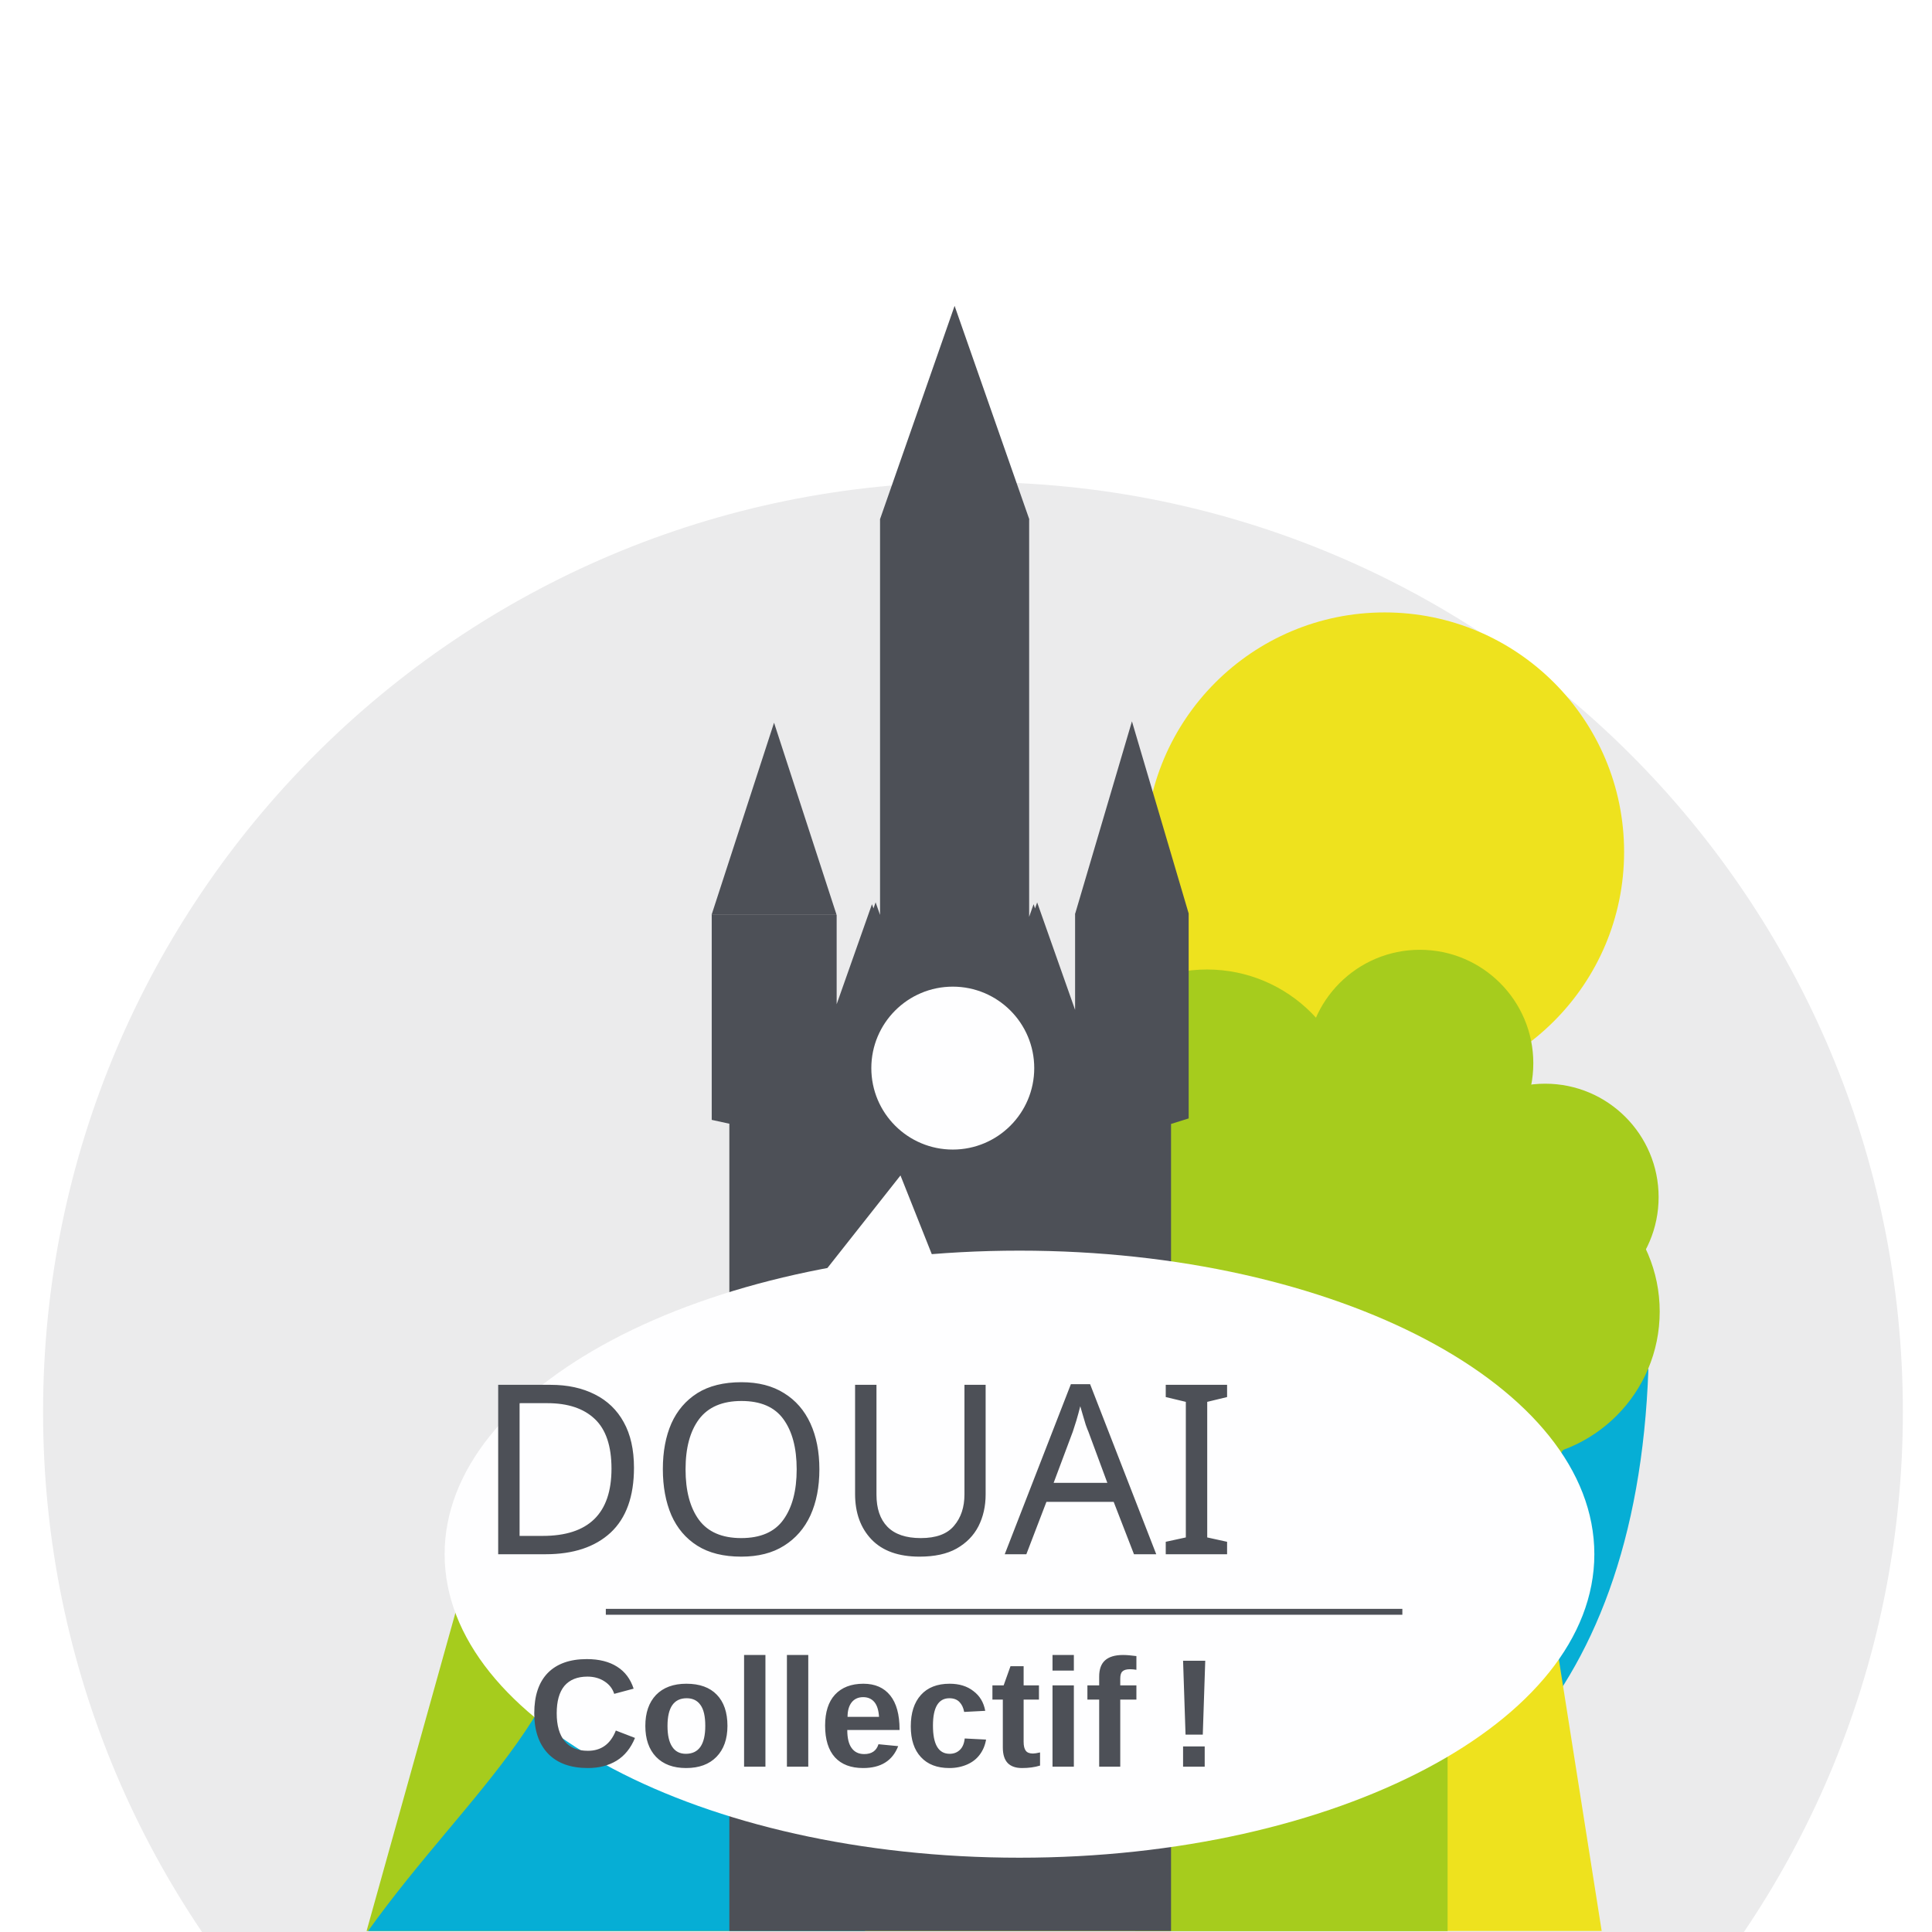
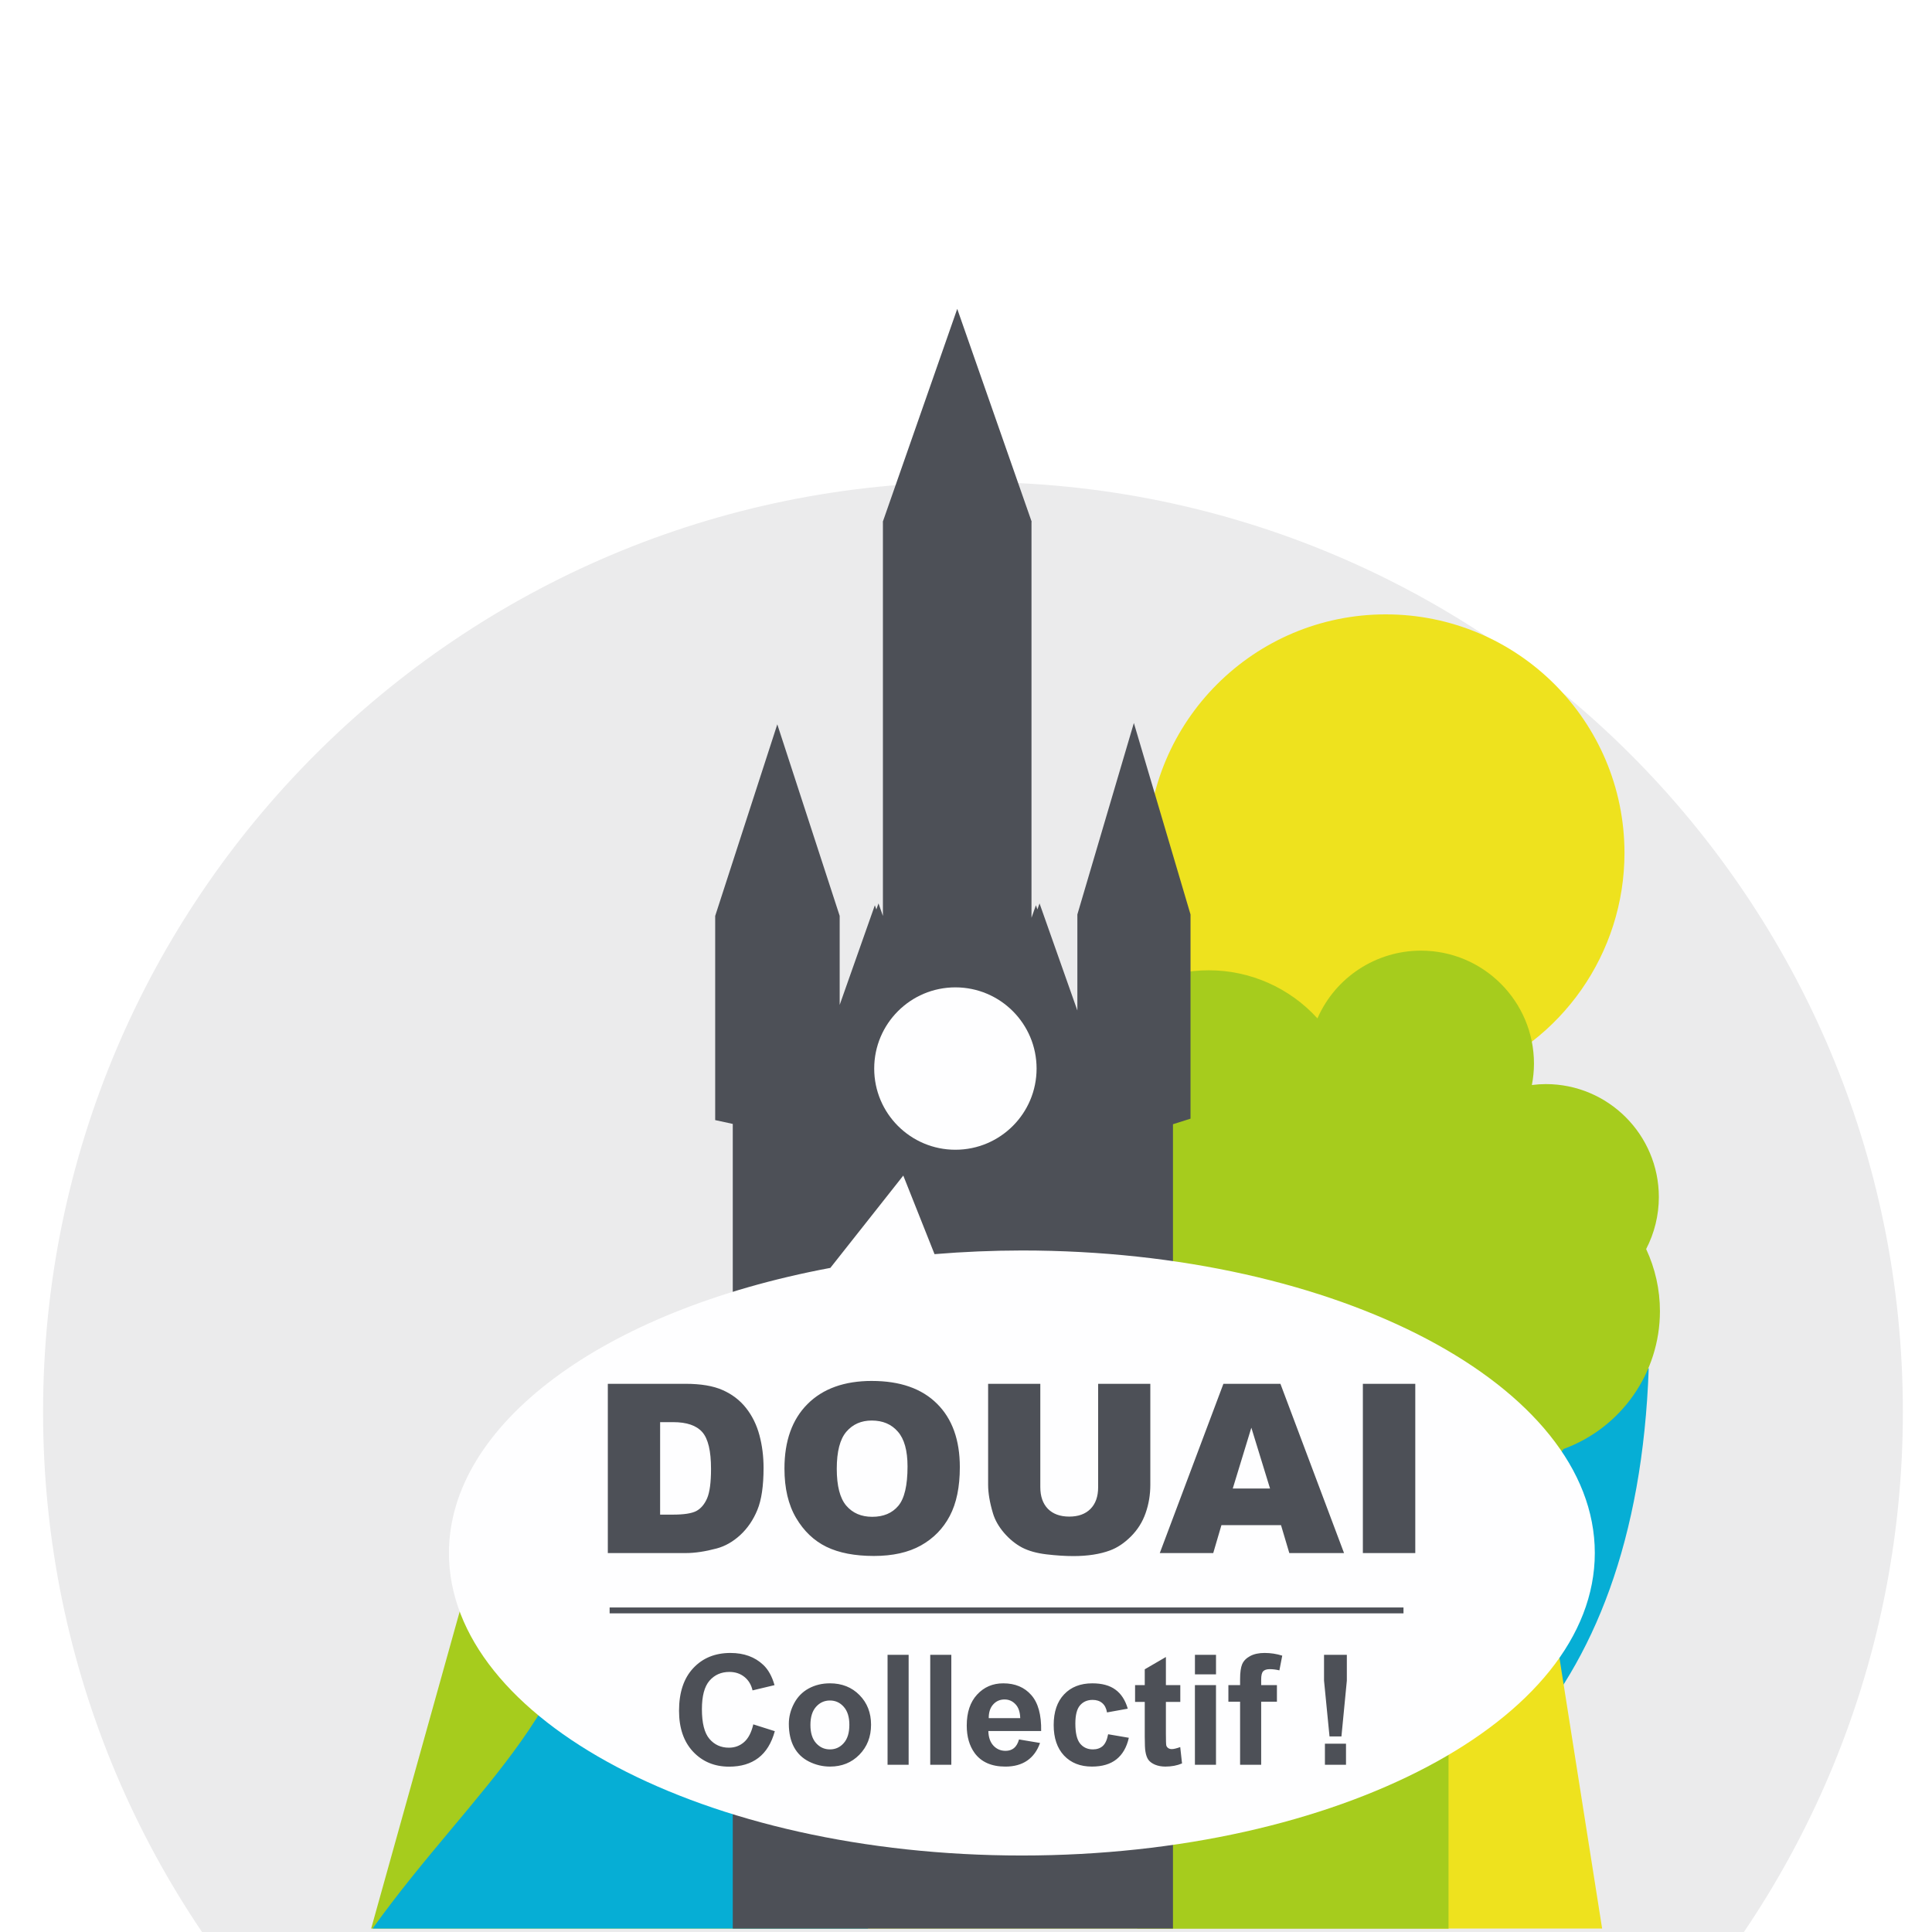
<svg xmlns="http://www.w3.org/2000/svg" version="1.1" id="Calque_1" x="0px" y="0px" viewBox="0 0 400 400" xml:space="preserve" width="400" height="400">
  <defs id="defs15" />
  <style type="text/css" id="style2">
	.st0{fill:#5AB88F;}
	.st1{fill:#E73452;}
</style>
  <circle style="fill:#ebebec;fill-opacity:1;stroke-width:73.191;stroke-linecap:round;stroke-linejoin:round;paint-order:stroke fill markers" id="path46106" cx="201.442" cy="292.319" r="192.526" />
+   <g id="g1368" transform="matrix(1.122651,0,0,1.122651,36.52779,62.78332)" style="stroke-width:0.891">
+     <path id="path14454-9" style="fill:#a6cc1d;fill-opacity:1;stroke-width:65.195;stroke-linecap:round;stroke-linejoin:round;paint-order:stroke fill markers" d="m 53.974,235.057 180.63,13.847 v 50.836 H 35.912 Z" />
+     <path id="path14456-1" style="fill:#06aed5;fill-opacity:1;stroke-width:65.195;stroke-linecap:round;stroke-linejoin:round;paint-order:stroke fill markers" d="m 83.825,220.648 c -3.72,15.445 38.827,31.812 43.706,79.092 H 36.171 c 18.948,-26.437 40.93,-41.783 39.899,-72.271 z" />
+     <path style="fill:#06aed5;fill-opacity:1;fill-rule:evenodd;stroke:none;stroke-width:0.891px;stroke-linecap:butt;stroke-linejoin:miter;stroke-opacity:1" d="M 271.522,196.38 C 267.112,322.913 135.843,301.849 80.732,256.234 l 47.094,-42.05 c 37.402,22.799 68.214,37.578 143.697,-17.805 z" id="path14458-2" />
+     <path id="path14464-7" style="fill:#eee21e;fill-opacity:1;stroke-width:65.195;stroke-linecap:round;stroke-linejoin:round;paint-order:stroke fill markers" d="m 223.036,57.378 a 44.014,44.014 0 0 0 -44.015,44.013 44.014,44.014 0 0 0 44.015,44.015 44.014,44.014 0 0 0 8.656,-0.888 l -2.254,155.221 h 33.489 L 238.162,142.698 a 44.014,44.014 0 0 0 28.888,-41.306 44.014,44.014 0 0 0 -44.015,-44.013 z" />
+     <path id="rect14472-0" style="fill:#a6cc1d;fill-opacity:1;stroke:none;stroke-width:65.195;stroke-linecap:round;stroke-linejoin:round;paint-order:stroke fill markers" d="m 229.51,119.392 a 20.85,20.85 0 0 0 -19.086,12.493 27.076,27.076 0 0 0 -20.04,-8.87 27.076,27.076 0 0 0 -27.076,27.076 27.076,27.076 0 0 0 2.84,12.018 51.27,51.27 0 0 0 -2.955,8.077 27.076,27.076 0 0 0 -11.811,22.361 27.076,27.076 0 0 0 24.619,26.952 51.27,51.27 0 0 0 1.204,1.259 v 78.981 h 57.396 V 230.022 a 51.27,51.27 0 0 0 21.19,-18.718 27.076,27.076 0 0 0 17.798,-25.417 27.076,27.076 0 0 0 -2.544,-11.46 20.85,20.85 0 0 0 2.343,-9.573 20.85,20.85 0 0 0 -20.85,-20.85 20.85,20.85 0 0 0 -2.569,0.172 20.85,20.85 0 0 0 0.39,-3.934 20.85,20.85 0 0 0 -20.851,-20.85 z" />
+     <g id="g54865" transform="matrix(2.062706,0,0,2.062706,-401.2361,-299.4407)" style="stroke-width:0.395">
+       <path id="path14484-9" style="fill:#4d5057;fill-opacity:1;stroke-width:31.606;stroke-linecap:round;stroke-linejoin:round;paint-order:stroke fill markers" d="m 264.329,145.672 -6.658,19.042 h 0.013 v 35.234 l -0.395,-1.12 -0.192,0.543 -0.134,-0.379 -3.145,8.911 v -7.961 h 5.1e-4 l -5.1e-4,-0.001 -5.577,-17.124 -5.551,17.124 h -0.002 v 18.26 l 1.572,0.342 v 71.939 h 29.672 9.685 v -71.912 l 1.569,-0.497 V 199.814 h -0.001 l -5.064,-17.116 -5.051,17.116 h -10e-4 v 8.589 l -3.382,-9.575 -0.192,0.539 -0.131,-0.375 -0.396,1.12 v -35.398 h 0.02 z" />
+       <path id="circle14508-3" style="fill:#fefeff;stroke-width:31.606;stroke-linecap:round;stroke-linejoin:round;paint-order:stroke fill markers" d="m 271.423,213.593 a 7.259,7.259 0 0 1 -7.259,7.259 7.259,7.259 0 0 1 -7.259,-7.259 7.259,7.259 0 0 1 7.259,-7.259 7.259,7.259 0 0 1 7.259,7.259 z" />
+     </g>
+     <g id="g54861" transform="matrix(2.062706,0,0,2.062706,-401.2361,-299.4407)" style="stroke-width:0.395">
+       <path id="ellipse14488-6" style="fill:#fefeff;stroke-width:31.606;stroke-linecap:round;stroke-linejoin:round;paint-order:stroke fill markers" d="m 259.505,223.161 -6.521,8.254 a 51.224,27.047 0 0 0 -34.1,25.49 51.224,27.047 0 0 0 51.224,27.047 51.224,27.047 0 0 0 51.224,-27.047 51.224,27.047 0 0 0 -51.224,-27.047 51.224,27.047 0 0 0 -7.809,0.328 z" />
+       <path id="path625" style="font-weight:normal;font-size:21.139px;line-height:125%;font-family:'Arial Black';-inkscape-font-specification:'Arial Black, ';text-align:center;letter-spacing:0px;word-spacing:0px;text-anchor:middle;fill:#4d5057;stroke-width:0.432px" d="m 256.695,241.522 c -2.457,0 -4.373,0.688 -5.75,2.064 -1.376,1.376 -2.064,3.3 -2.064,5.77 0,1.768 0.347,3.241 1.042,4.418 0.695,1.177 1.6,2.037 2.715,2.581 1.122,0.544 2.536,0.815 4.243,0.815 1.679,0 3.079,-0.313 4.201,-0.939 1.129,-0.633 1.989,-1.514 2.581,-2.642 0.599,-1.135 0.898,-2.588 0.898,-4.356 0,-2.436 -0.681,-4.328 -2.043,-5.677 -1.363,-1.356 -3.303,-2.033 -5.822,-2.033 z m -23.606,0.258 v 15.132 h 6.947 c 0.833,0 1.762,-0.138 2.787,-0.413 0.75,-0.2 1.452,-0.599 2.105,-1.197 0.654,-0.606 1.163,-1.352 1.528,-2.24 0.372,-0.895 0.557,-2.151 0.557,-3.768 0,-1.032 -0.124,-2.009 -0.372,-2.931 -0.248,-0.922 -0.647,-1.731 -1.197,-2.426 -0.55,-0.695 -1.249,-1.228 -2.095,-1.6 -0.84,-0.372 -1.944,-0.558 -3.313,-0.558 z m 34.001,0 v 9.021 c 0,0.743 0.145,1.597 0.434,2.56 0.179,0.599 0.509,1.18 0.991,1.745 0.489,0.564 1.025,1.001 1.61,1.311 0.585,0.303 1.311,0.506 2.178,0.609 0.874,0.103 1.679,0.155 2.415,0.155 1.273,0 2.364,-0.169 3.272,-0.506 0.654,-0.241 1.276,-0.657 1.868,-1.249 0.599,-0.599 1.036,-1.294 1.311,-2.085 0.282,-0.798 0.423,-1.645 0.423,-2.539 v -9.021 h -4.665 v 9.238 c 0,0.84 -0.231,1.49 -0.692,1.951 -0.454,0.454 -1.084,0.681 -1.889,0.681 -0.812,0 -1.448,-0.23 -1.909,-0.691 -0.454,-0.468 -0.681,-1.115 -0.681,-1.94 v -9.238 z m 21.036,0 -5.688,15.132 h 4.779 l 0.733,-2.498 h 5.326 l 0.743,2.498 h 4.893 l -5.688,-15.132 z m 12.469,0 v 15.132 h 4.686 v -15.132 z m -43.91,3.282 c 0.984,0 1.762,0.33 2.333,0.991 0.578,0.654 0.867,1.693 0.867,3.117 0,1.693 -0.275,2.866 -0.826,3.52 -0.55,0.654 -1.328,0.98 -2.333,0.98 -0.977,0 -1.751,-0.333 -2.322,-1.001 -0.564,-0.667 -0.846,-1.765 -0.846,-3.293 0,-1.541 0.286,-2.646 0.857,-3.313 0.571,-0.667 1.328,-1.001 2.271,-1.001 z m -18.92,0.144 h 1.166 c 1.211,0 2.078,0.296 2.601,0.888 0.523,0.592 0.784,1.689 0.784,3.293 0,1.211 -0.117,2.088 -0.351,2.632 -0.234,0.537 -0.558,0.916 -0.97,1.136 -0.413,0.213 -1.108,0.32 -2.085,0.32 h -1.146 z m 52.859,0.496 1.672,5.44 h -3.334 z m -57.374,16.076 v 0.525 h 70.977 v -0.525 z m 10.806,4.064 c -1.377,0 -2.488,0.454 -3.333,1.361 -0.845,0.903 -1.267,2.173 -1.267,3.809 0,1.547 0.42,2.768 1.26,3.662 0.841,0.89 1.913,1.334 3.219,1.334 1.055,0 1.925,-0.259 2.609,-0.778 0.689,-0.523 1.18,-1.321 1.475,-2.394 l -1.925,-0.61 c -0.165,0.72 -0.438,1.248 -0.818,1.583 -0.38,0.335 -0.834,0.503 -1.361,0.503 -0.715,0 -1.297,-0.264 -1.744,-0.791 -0.447,-0.528 -0.67,-1.413 -0.67,-2.656 0,-1.171 0.225,-2.019 0.677,-2.542 0.456,-0.523 1.048,-0.784 1.777,-0.784 0.528,0 0.975,0.148 1.342,0.443 0.371,0.295 0.614,0.697 0.731,1.207 l 1.965,-0.469 c -0.224,-0.787 -0.559,-1.39 -1.006,-1.811 -0.751,-0.711 -1.728,-1.066 -2.931,-1.066 z m 47.755,0 c -0.523,0 -0.957,0.094 -1.301,0.282 -0.34,0.183 -0.574,0.422 -0.704,0.717 -0.125,0.295 -0.188,0.742 -0.188,1.342 v 0.536 h -1.046 v 1.482 h 1.046 v 5.64 h 1.885 v -5.64 h 1.408 v -1.482 h -1.408 v -0.503 c 0,-0.362 0.058,-0.606 0.174,-0.731 0.121,-0.13 0.317,-0.194 0.59,-0.194 0.277,0 0.566,0.036 0.865,0.107 l 0.255,-1.315 c -0.514,-0.161 -1.039,-0.241 -1.576,-0.241 z m -33.712,0.167 v 9.831 h 1.885 v -9.831 z m 3.816,0 v 9.831 h 1.885 v -9.831 z m 23.666,0 v 1.744 h 1.884 v -1.744 z m 11.542,0 v 2.307 l 0.49,4.989 h 1.066 l 0.483,-4.989 v -2.307 z m -14.138,0.195 -1.891,1.1 v 1.415 h -0.865 v 1.502 h 0.865 v 3.105 c 0,0.666 0.02,1.109 0.06,1.328 0.049,0.308 0.136,0.554 0.261,0.737 0.13,0.179 0.331,0.327 0.604,0.443 0.273,0.112 0.579,0.167 0.919,0.167 0.554,0 1.051,-0.094 1.489,-0.282 l -0.161,-1.462 c -0.331,0.121 -0.583,0.181 -0.758,0.181 -0.125,0 -0.233,-0.032 -0.322,-0.094 -0.085,-0.063 -0.141,-0.141 -0.167,-0.235 -0.022,-0.098 -0.034,-0.438 -0.034,-1.02 v -2.87 h 1.287 v -1.502 h -1.287 z m -30.044,2.354 c -0.697,0 -1.33,0.154 -1.898,0.463 -0.563,0.308 -0.999,0.755 -1.307,1.341 -0.308,0.586 -0.463,1.192 -0.463,1.817 0,0.818 0.155,1.513 0.463,2.086 0.308,0.568 0.758,0.999 1.348,1.294 0.595,0.295 1.218,0.442 1.871,0.442 1.055,0 1.929,-0.353 2.622,-1.059 0.697,-0.711 1.046,-1.605 1.046,-2.683 0,-1.069 -0.344,-1.952 -1.032,-2.649 -0.689,-0.702 -1.571,-1.053 -2.649,-1.053 z m 15.504,0 c -0.943,0 -1.723,0.335 -2.34,1.006 -0.617,0.666 -0.926,1.59 -0.926,2.77 0,0.988 0.235,1.806 0.704,2.454 0.595,0.809 1.511,1.214 2.75,1.214 0.782,0 1.433,-0.179 1.951,-0.536 0.523,-0.362 0.905,-0.888 1.147,-1.576 l -1.878,-0.315 c -0.103,0.358 -0.255,0.617 -0.456,0.778 -0.201,0.161 -0.45,0.241 -0.745,0.241 -0.434,0 -0.796,-0.154 -1.086,-0.463 -0.291,-0.313 -0.442,-0.749 -0.456,-1.308 h 4.721 c 0.027,-1.444 -0.266,-2.515 -0.878,-3.212 -0.612,-0.702 -1.449,-1.053 -2.508,-1.053 z m 7.96,0 c -1.06,0 -1.9,0.328 -2.521,0.985 -0.621,0.653 -0.932,1.567 -0.932,2.743 0,1.162 0.309,2.072 0.926,2.73 0.621,0.657 1.453,0.985 2.494,0.985 0.917,0 1.648,-0.217 2.193,-0.651 0.545,-0.434 0.914,-1.075 1.106,-1.924 l -1.851,-0.315 c -0.094,0.496 -0.255,0.848 -0.483,1.053 -0.228,0.201 -0.521,0.301 -0.878,0.301 -0.478,0 -0.861,-0.174 -1.147,-0.523 -0.282,-0.349 -0.423,-0.946 -0.423,-1.791 0,-0.76 0.139,-1.301 0.416,-1.623 0.282,-0.326 0.657,-0.489 1.127,-0.489 0.353,0 0.639,0.094 0.858,0.282 0.224,0.188 0.367,0.467 0.429,0.838 l 1.857,-0.335 c -0.224,-0.764 -0.592,-1.332 -1.106,-1.703 -0.51,-0.376 -1.198,-0.563 -2.066,-0.563 z m 9.174,0.161 v 7.122 h 1.884 v -7.122 z m -17.02,1.281 c 0.384,0 0.711,0.143 0.979,0.429 0.268,0.282 0.409,0.695 0.423,1.241 h -2.816 c -0.004,-0.514 0.127,-0.921 0.395,-1.221 0.268,-0.3 0.608,-0.449 1.02,-0.449 z m -15.612,0.093 c 0.492,0 0.903,0.188 1.234,0.563 0.335,0.376 0.503,0.912 0.503,1.61 0,0.715 -0.168,1.261 -0.503,1.636 -0.331,0.376 -0.742,0.563 -1.234,0.563 -0.492,0 -0.905,-0.188 -1.241,-0.563 -0.335,-0.376 -0.503,-0.916 -0.503,-1.623 0,-0.706 0.168,-1.248 0.503,-1.623 0.335,-0.376 0.749,-0.563 1.241,-0.563 z m 44.255,3.863 v 1.885 h 1.885 v -1.885 z" />
+     </g>
+   </g>
  <flowRoot xml:space="preserve" id="flowRoot848" style="font-style:normal;font-variant:normal;font-weight:normal;font-stretch:normal;font-size:42.667px;line-height:125%;font-family:'Helvetica Now Display';-inkscape-font-specification:'Helvetica Now Display';letter-spacing:0px;word-spacing:0px;fill:#000000;fill-opacity:1;stroke:none;stroke-width:1px;stroke-linecap:butt;stroke-linejoin:miter;stroke-opacity:1">
    <flowRegion id="flowRegion850">
      <rect id="rect852" width="251.695" height="258.051" x="-298.729" y="-209.746" />
    </flowRegion>
    <flowPara id="flowPara854" />
  </flowRoot>
  <flowRoot xml:space="preserve" id="flowRoot856" style="font-style:normal;font-variant:normal;font-weight:normal;font-stretch:normal;font-size:42.667px;line-height:125%;font-family:'Helvetica Now Display';-inkscape-font-specification:'Helvetica Now Display';letter-spacing:0px;word-spacing:0px;fill:#000000;fill-opacity:1;stroke:none;stroke-width:1px;stroke-linecap:butt;stroke-linejoin:miter;stroke-opacity:1">
    <flowRegion id="flowRegion858">
      <rect id="rect860" width="1188.559" height="122.034" x="-582.203" y="-291.102" />
    </flowRegion>
    <flowPara id="flowPara862" />
  </flowRoot>
-   <g id="g29553" style="stroke-width:1.307" transform="matrix(2.892806,0,0,2.892806,1978.688,-1314.477)">
-     <path id="path29497" style="fill:#a6cc1d;fill-opacity:1;stroke-width:25.301;stroke-linecap:round;stroke-linejoin:round;paint-order:stroke fill markers" d="m -650.734,567.411 70.336,5.392 v 19.795 h -77.369 z" />
-     <g id="g29503" style="fill:#06aed5;fill-opacity:1;stroke-width:0.251" transform="matrix(5.210578,0,0,5.210578,1489.626,513.7648)">
-       <path id="path29499" style="fill:#06aed5;fill-opacity:1;stroke-width:4.856;stroke-linecap:round;stroke-linejoin:round;paint-order:stroke fill markers" d="m -408.541,9.219 c -0.278,1.154 2.902,2.377 3.266,5.911 h -6.827 c 1.416,-1.976 3.059,-3.122 2.982,-5.401 z" />
-       <path style="fill:#06aed5;fill-opacity:1;fill-rule:evenodd;stroke:none;stroke-width:0.066px;stroke-linecap:butt;stroke-linejoin:miter;stroke-opacity:1" d="m -394.515,7.405 c -0.33,9.456 -10.139,7.882 -14.258,4.473 l 3.519,-3.142 c 2.795,1.704 5.098,2.808 10.739,-1.331 z" id="path29501" />
-     </g>
-     <circle style="fill:#86c390;fill-opacity:1;stroke:none;stroke-width:25.301;stroke-linecap:round;stroke-linejoin:round;paint-order:stroke fill markers" id="circle29505" cx="-602.26" cy="550.858" r="10.543" />
-     <g id="g29511" style="fill:#eee21e;fill-opacity:1;stroke-width:0.251" transform="matrix(5.210578,0,0,5.210578,1489.626,513.7648)">
-       <path id="path29507" style="fill:#eee21e;fill-opacity:1;stroke-width:4.856;stroke-linecap:round;stroke-linejoin:round;paint-order:stroke fill markers" d="m -397.469,1.978 c -0.601,-3.169 0.837,-1.318 0.236,-2.025 1.305,1.534 0.757,1.153 0.047,2.309 l 2.029,12.867 h -2.503 z" />
-       <circle style="fill:#eee21e;fill-opacity:1;stroke-width:4.856;stroke-linecap:round;stroke-linejoin:round;paint-order:stroke fill markers" id="circle29509" cx="-398.138" cy="0.307" r="3.289" />
-     </g>
-     <g id="g29525" transform="translate(80.15191,150.8508)" style="fill:#a6cc1d;fill-opacity:1;stroke-width:1.307">
-       <circle style="fill:#a6cc1d;fill-opacity:1;stroke:none;stroke-width:25.301;stroke-linecap:round;stroke-linejoin:round;paint-order:stroke fill markers" id="circle29513" cx="-669.111" cy="396.568" r="19.964" />
-       <rect style="fill:#a6cc1d;fill-opacity:1;stroke:none;stroke-width:25.301;stroke-linecap:round;stroke-linejoin:round;paint-order:stroke fill markers" id="rect29515" width="22.35" height="49.253" x="-682.9" y="392.493" />
-       <circle style="fill:#a6cc1d;fill-opacity:1;stroke:none;stroke-width:25.301;stroke-linecap:round;stroke-linejoin:round;paint-order:stroke fill markers" id="circle29517" cx="-662.534" cy="379.64" r="8.119" />
-       <circle style="fill:#a6cc1d;fill-opacity:1;stroke:none;stroke-width:25.301;stroke-linecap:round;stroke-linejoin:round;paint-order:stroke fill markers" id="circle29519" cx="-677.768" cy="383.475" r="10.543" />
-       <circle style="fill:#a6cc1d;fill-opacity:1;stroke:none;stroke-width:25.301;stroke-linecap:round;stroke-linejoin:round;paint-order:stroke fill markers" id="circle29521" cx="-655.912" cy="397.414" r="10.543" />
-       <circle style="fill:#a6cc1d;fill-opacity:1;stroke:none;stroke-width:25.301;stroke-linecap:round;stroke-linejoin:round;paint-order:stroke fill markers" id="circle29523" cx="-653.566" cy="389.224" r="8.119" />
-     </g>
-     <g id="g29529" style="stroke-width:0.251" transform="matrix(5.210578,0,0,5.210578,1489.626,513.7648)">
-       <path id="path29527" style="fill:#4d5057;fill-opacity:1;stroke-width:4.856;stroke-linecap:round;stroke-linejoin:round;paint-order:stroke fill markers" d="m -404.045,-7.193 -1.026,2.935 h 0.002 v 5.431 l -0.061,-0.173 -0.029,0.084 -0.021,-0.058 -0.485,1.374 v -1.227 h -1.716 v 2.815 l 0.242,0.053 V 15.129 h 4.574 1.493 V 4.044 l 0.242,-0.076 v -2.815 h -1.56 v 1.324 l -0.521,-1.476 -0.029,0.083 -0.02,-0.058 -0.061,0.173 v -5.457 h 0.003 z m 2.436,5.707 -0.779,2.639 h 1.558 z m -4.916,0.019 -0.858,2.639 h 1.717 z" />
-     </g>
-     <ellipse style="fill:#fefeff;fill-opacity:1;stroke-width:25.301;stroke-linecap:round;stroke-linejoin:round;paint-order:stroke fill markers" id="ellipse29531" cx="-611.038" cy="565.628" rx="41.143" ry="21.724" />
-     <path style="fill:#fefeff;fill-opacity:1;stroke:none;stroke-width:5.004;stroke-linecap:round;stroke-linejoin:round;paint-order:stroke fill markers" id="path29533" d="m -406.605,-4.365 0.573,-2.137 1.565,1.565 z" transform="matrix(2.001044,-4.643749,-4.643749,-2.001044,166.8747,-1349.6)" />
-     <text xml:space="preserve" style="font-weight:bold;font-size:16.979px;line-height:125%;font-family:Barlow;-inkscape-font-specification:'Barlow Bold';letter-spacing:0px;word-spacing:0px;fill:#4d5057;fill-opacity:1;stroke:none;stroke-width:0.346px;stroke-linecap:butt;stroke-linejoin:miter;stroke-opacity:1" x="-611.701" y="565.634" id="text29537">
-       <tspan style="font-style:normal;font-variant:normal;font-weight:normal;font-stretch:normal;font-family:'Arial Black';-inkscape-font-specification:'Arial Black, ';text-align:center;text-anchor:middle;fill:#4d5057;fill-opacity:1;stroke:none;stroke-width:0.346px" x="-611.701" y="565.634" id="tspan29535">DOUAI</tspan>
-     </text>
-     <rect style="fill:#4d5057;fill-opacity:1;stroke:none;stroke-width:25.301;stroke-linecap:round;stroke-linejoin:round;paint-order:stroke fill markers" id="rect29539" width="57.008" height="0.421" x="-640.644" y="569.542" />
-     <g id="g29549" transform="matrix(1.253828,0,0,1.253828,-255.5555,552.121)" style="fill:#4d5057;fill-opacity:1;stroke-width:1.042">
-       <text xml:space="preserve" style="font-style:normal;font-variant:normal;font-weight:normal;font-stretch:normal;font-size:8.798px;line-height:125%;font-family:Verdana;-inkscape-font-specification:Verdana;letter-spacing:0px;word-spacing:0px;fill:#4d5057;fill-opacity:1;stroke:none;stroke-width:0.276px;stroke-linecap:butt;stroke-linejoin:miter;stroke-opacity:1" x="-286.218" y="22.903" id="text29543">
-         <tspan style="font-style:normal;font-variant:normal;font-weight:bold;font-stretch:normal;font-family:Arial;-inkscape-font-specification:Arial;text-align:center;text-anchor:middle;fill:#4d5057;fill-opacity:1;stroke:none;stroke-width:0.276px" x="-286.218" y="22.903" id="tspan29541">Collectif</tspan>
-       </text>
-       <text xml:space="preserve" style="font-style:normal;font-variant:normal;font-weight:normal;font-stretch:normal;font-size:8.798px;line-height:125%;font-family:Verdana;-inkscape-font-specification:Verdana;letter-spacing:0px;word-spacing:0px;fill:#4d5057;fill-opacity:1;stroke:none;stroke-width:0.276px;stroke-linecap:butt;stroke-linejoin:miter;stroke-opacity:1" x="-265.539" y="22.903" id="text29547">
-         <tspan style="font-style:normal;font-variant:normal;font-weight:bold;font-stretch:normal;font-family:Arial;-inkscape-font-specification:Arial;text-align:center;text-anchor:middle;fill:#4d5057;fill-opacity:1;stroke:none;stroke-width:0.276px" x="-265.539" y="22.903" id="tspan29545">!</tspan>
-       </text>
-     </g>
-     <circle style="fill:#fefeff;fill-opacity:1;stroke:none;stroke-width:25.301;stroke-linecap:round;stroke-linejoin:round;paint-order:stroke fill markers" id="circle29551" cx="-615.812" cy="530.84" r="5.83" />
-   </g>
</svg>
